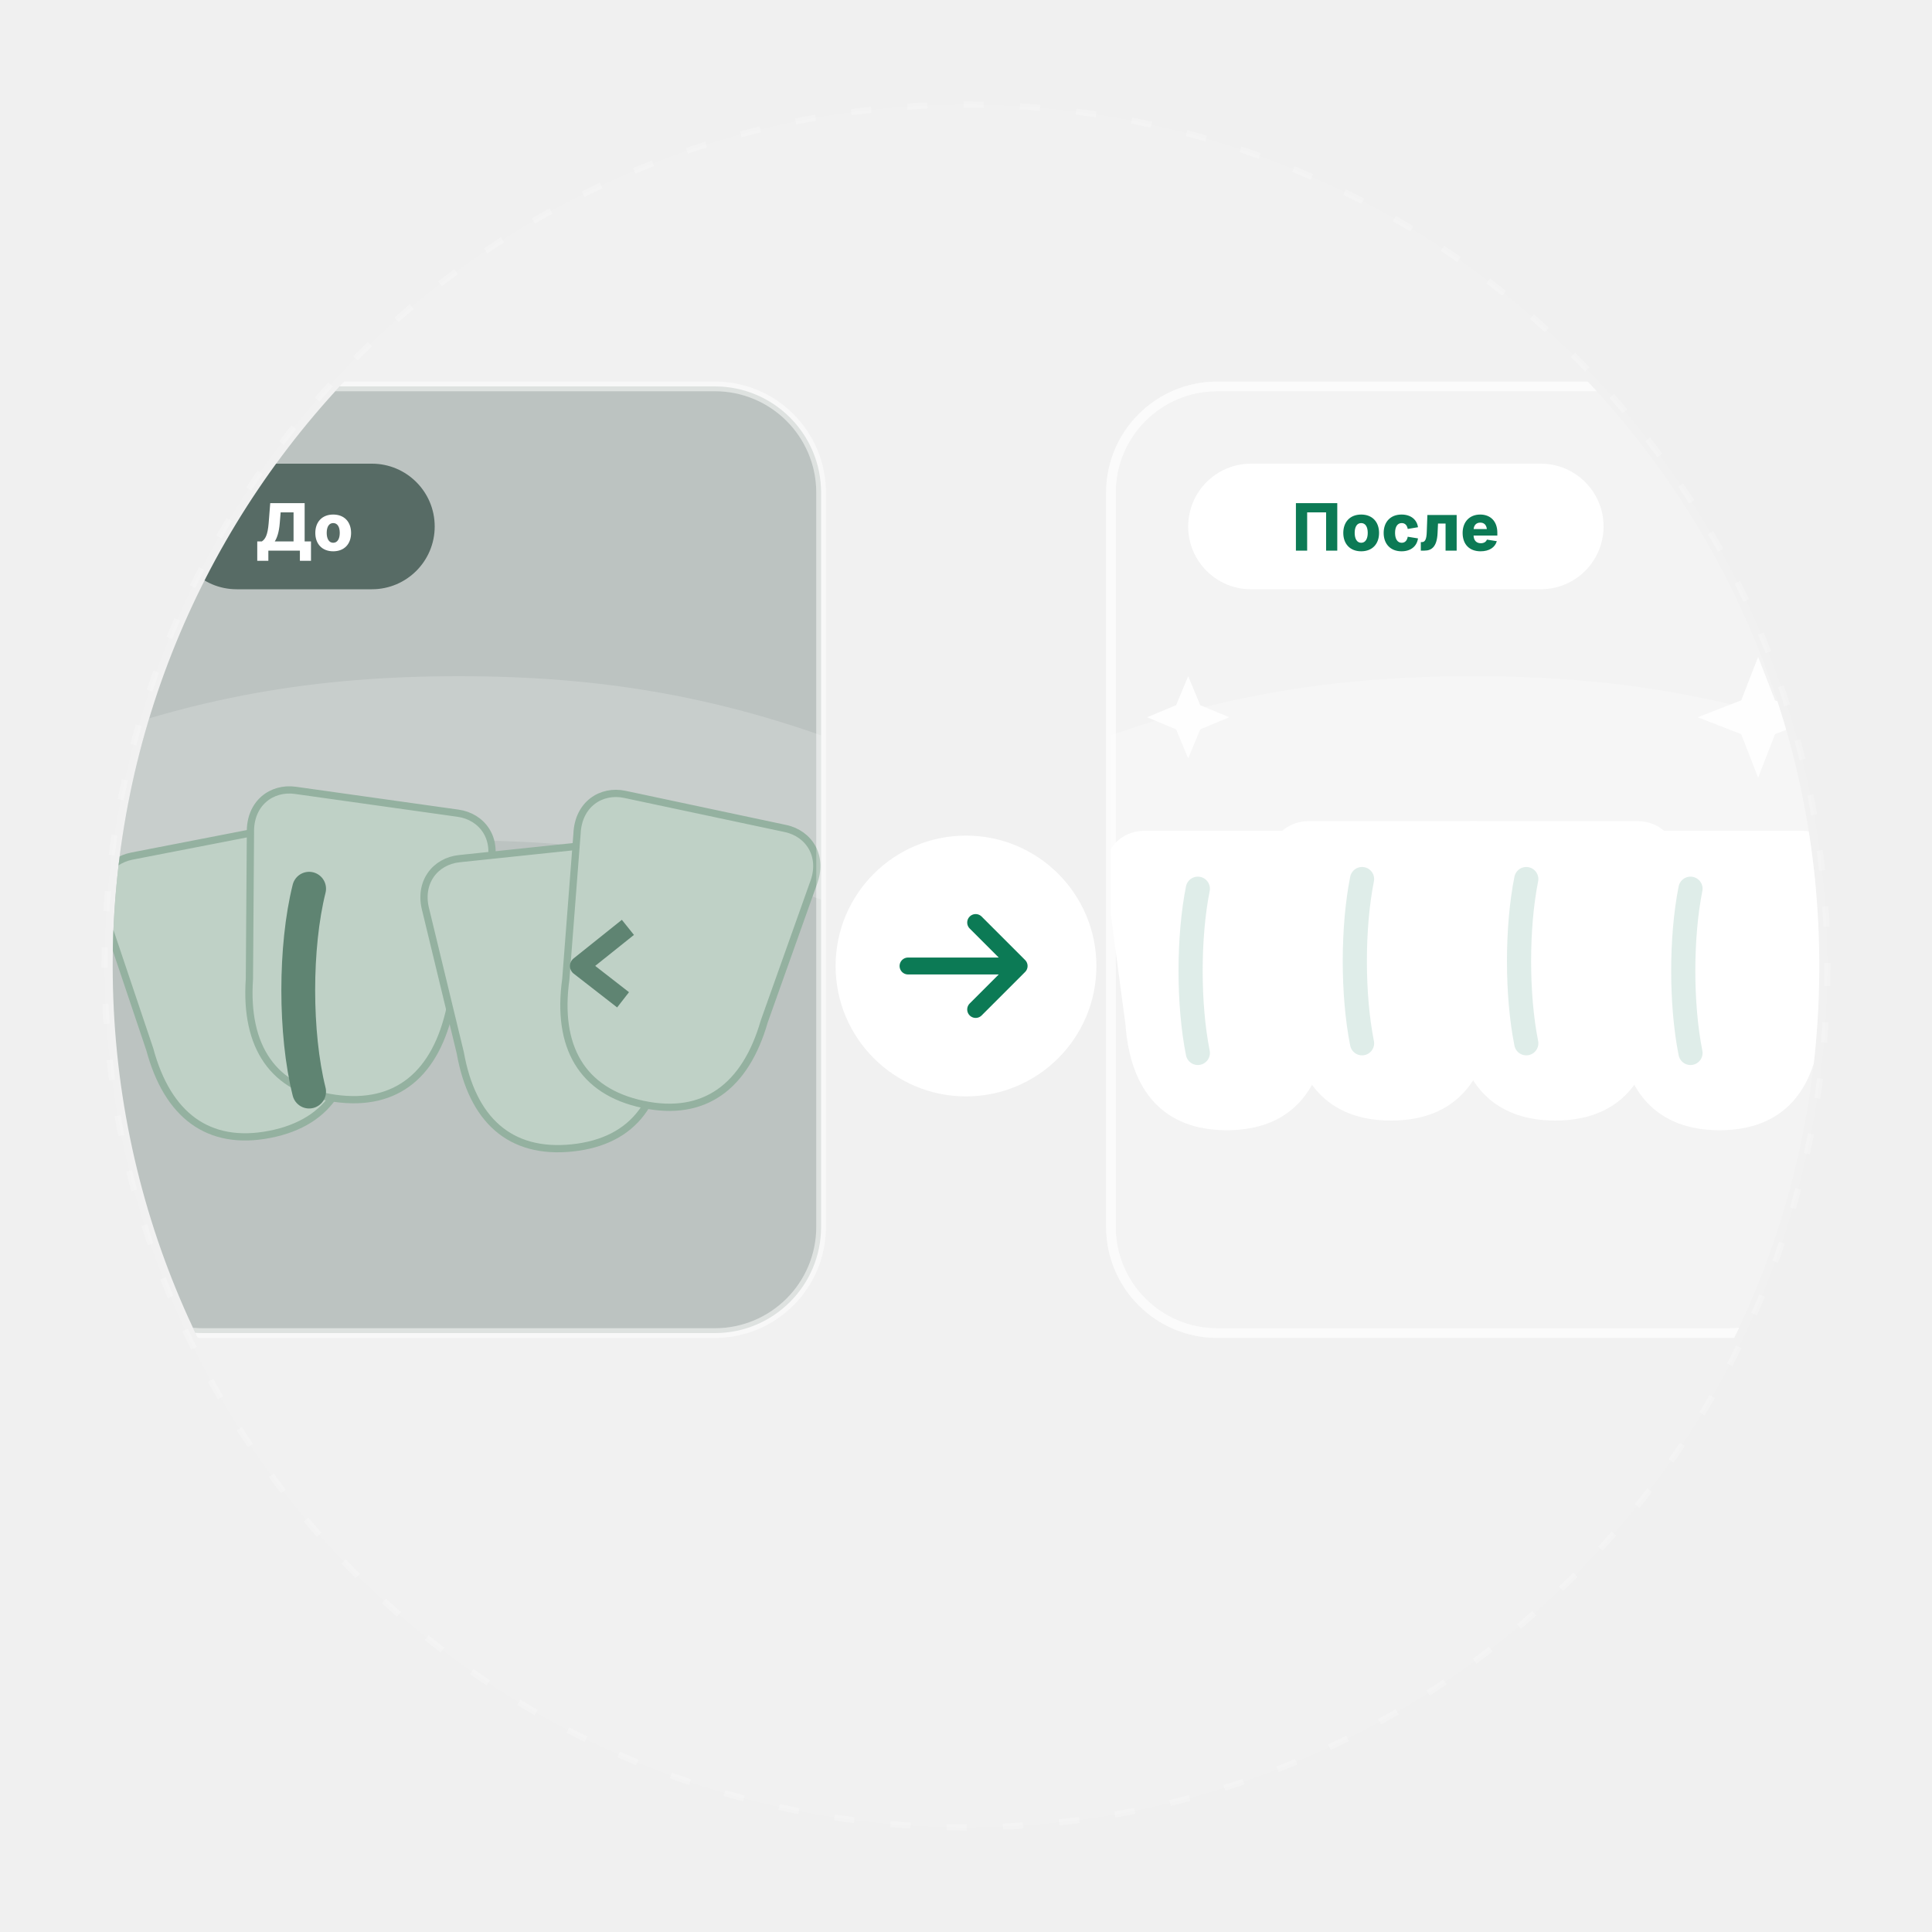
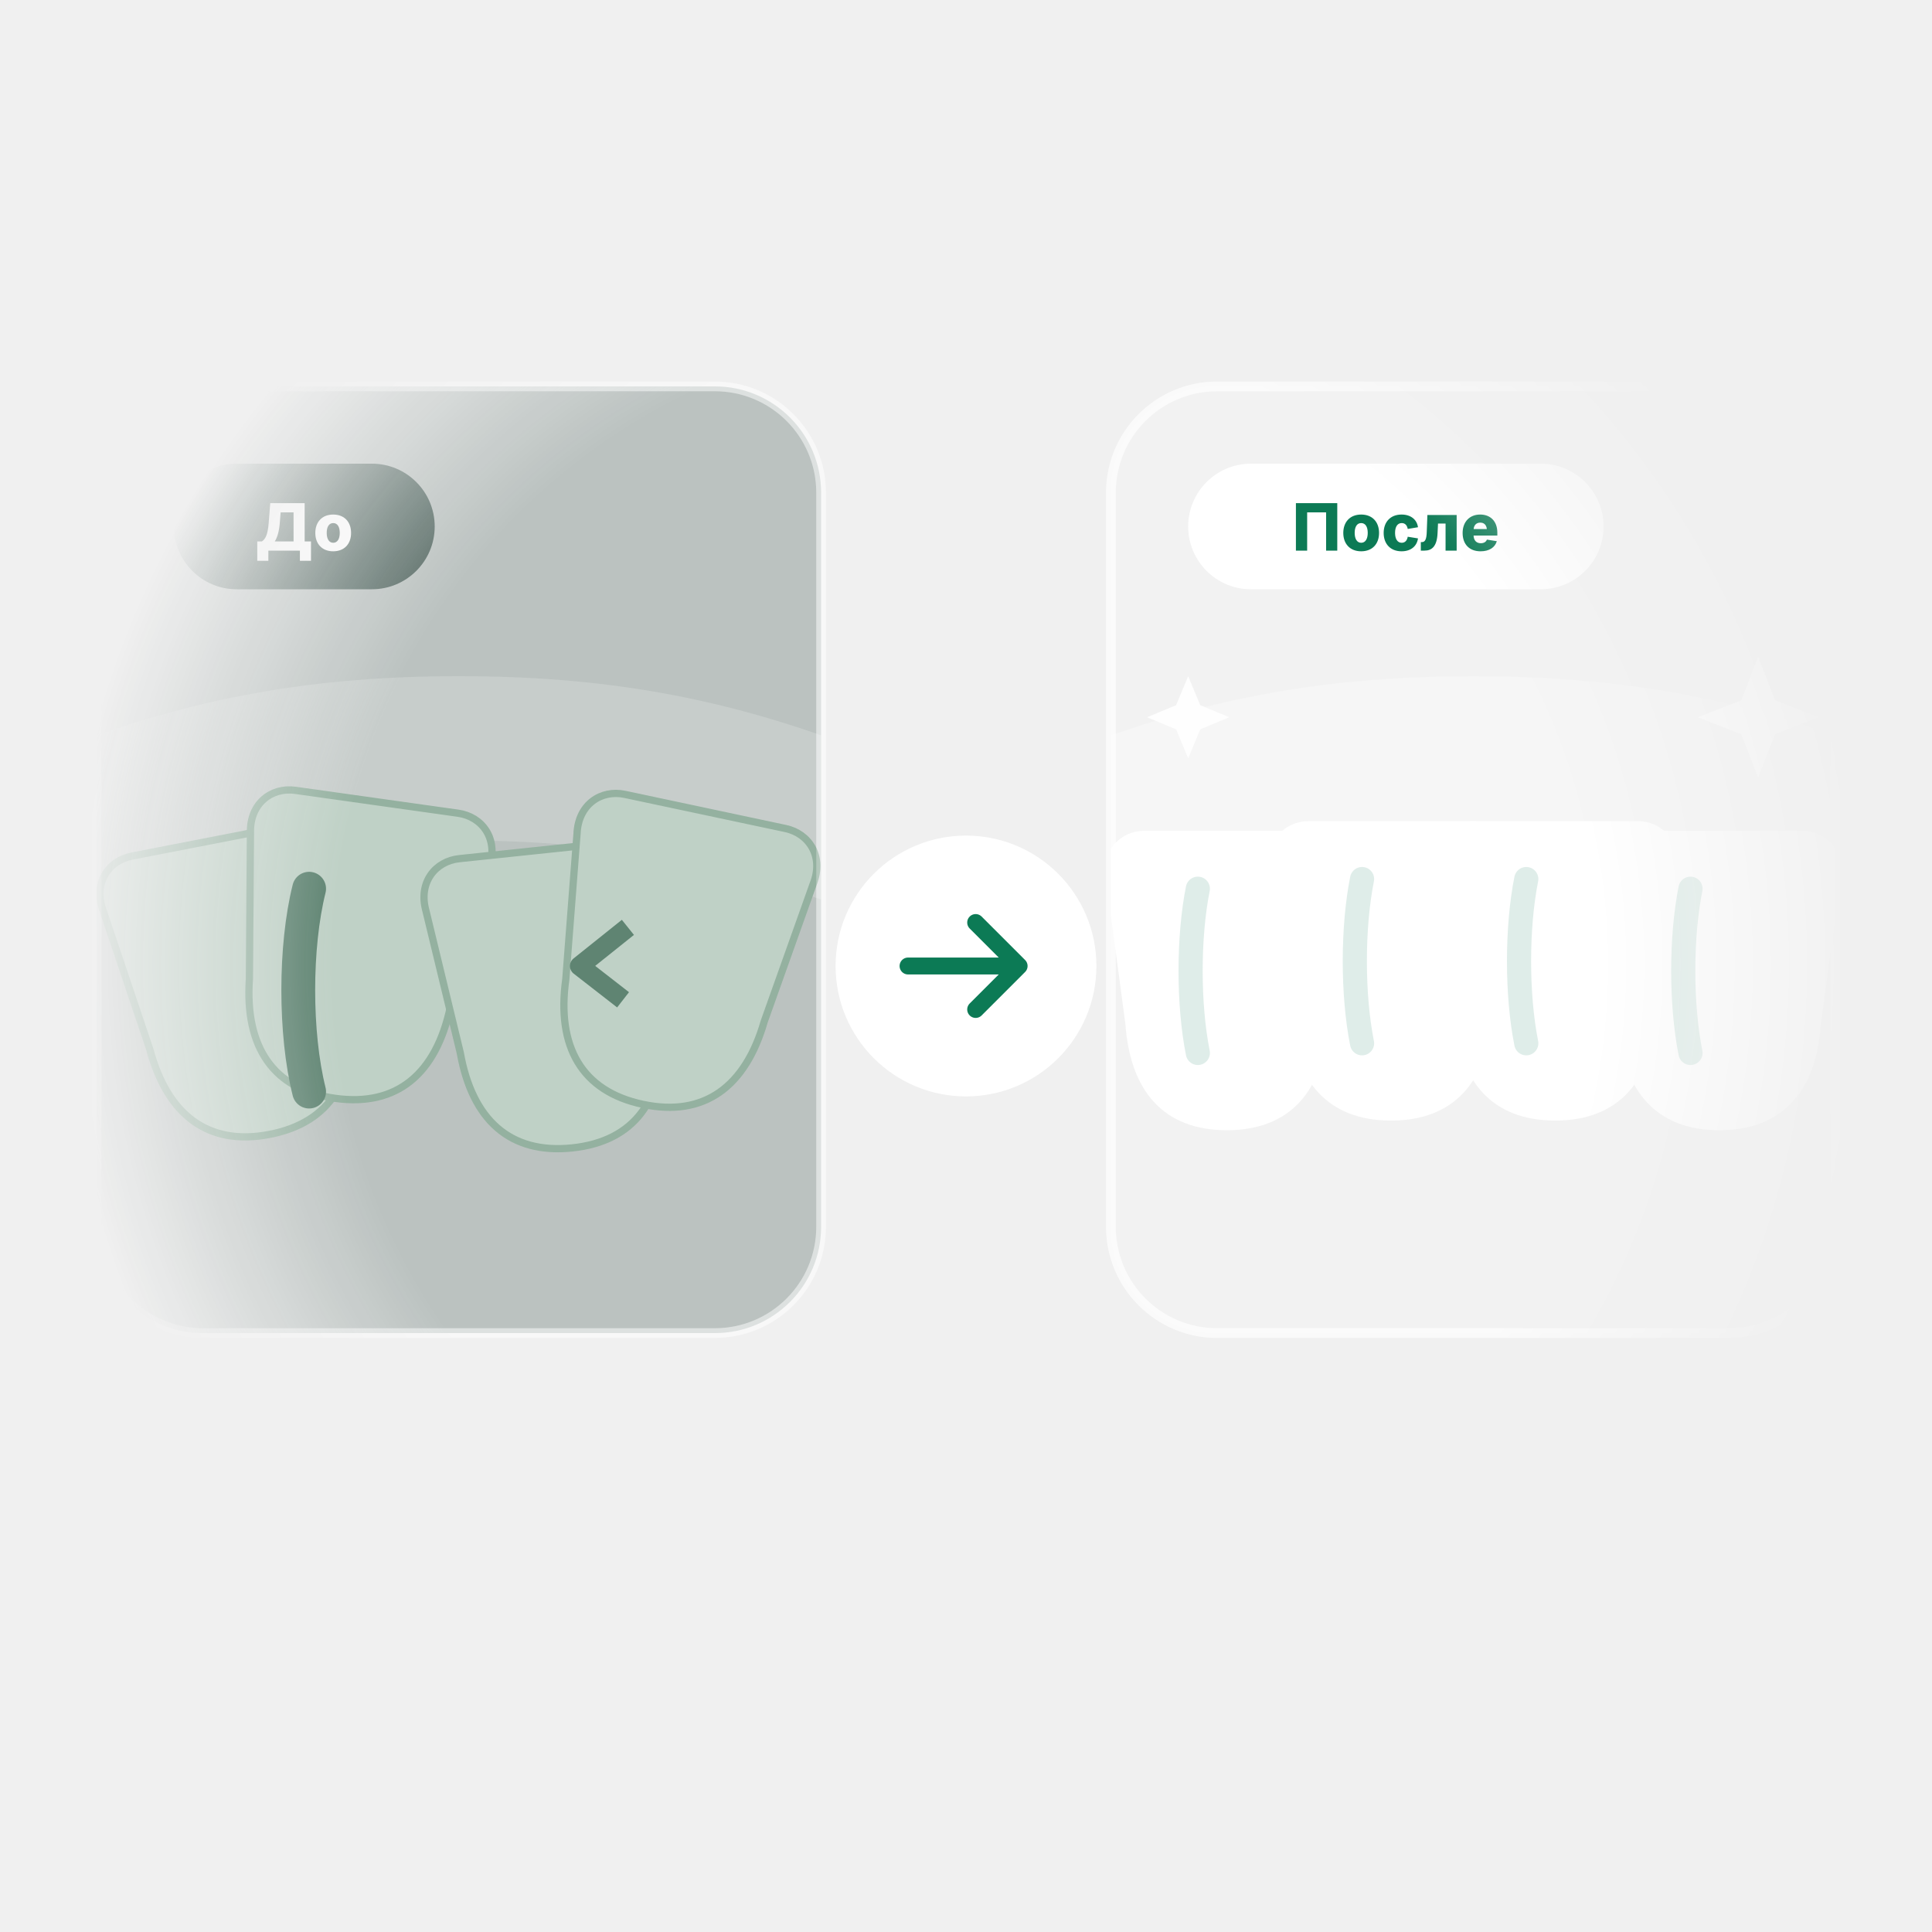
<svg xmlns="http://www.w3.org/2000/svg" viewBox="0 0 480 480" role="img" aria-label="Наши работы: сравнение улыбки до и после лечения">
  <defs>
    <clipPath id="wk-l">
      <rect x="60" y="120" width="150" height="196" rx="22" />
    </clipPath>
    <clipPath id="wk-r">
      <rect x="270" y="120" width="150" height="196" rx="22" />
    </clipPath>
    <g id="wk-t">
      <path d="M-17 0h34c5 0 9 4 8 10l-4 30c-1 14-8 22-21 22s-20-8-21-22l-4-30c-1-6 3-10 8-10z" />
    </g>
-     <clipPath id="fit">
-       <circle cx="240" cy="240" r="212" />
-     </clipPath>
+     <radialGradient id="fadeg">
+       <stop offset="0" stop-color="#fff" />
+       <stop offset=".70" stop-color="#fff" />
+       <stop offset="1" stop-color="#000" />
+     </radialGradient>
+     <mask id="fade">
+       <circle cx="240" cy="240" r="228" fill="url(#fadeg)" />
+     </mask>
  </defs>
-   <circle cx="240" cy="240" r="214" fill="#fff" opacity=".07" />
-   <g clip-path="url(#fit)">
+   <g mask="url(#fade)">
    <g transform="translate(240,240) scale(1.2) translate(-240,-240)">
      <g>
        <rect x="60" y="120" width="150" height="196" rx="22" fill="#04231A" fill-opacity=".22" stroke="#fff" stroke-opacity=".3" stroke-width="2" />
        <g clip-path="url(#wk-l)">
          <path d="M50 196c30-12 56-16 85-16s55 4 85 16v34c-30-12-56-16-85-16s-55 4-85 16z" fill="#fff" fill-opacity=".18" />
          <g fill="#BFD1C6" stroke="#94B1A0" stroke-width="1.5" stroke-linejoin="round">
            <g transform="translate(84,214) rotate(-11)">
              <use href="#wk-t" />
            </g>
            <g transform="translate(118,206) rotate(8)">
              <use href="#wk-t" />
            </g>
            <g transform="translate(152,216) rotate(-6)">
              <use href="#wk-t" />
            </g>
            <g transform="translate(186,208) rotate(12)">
              <use href="#wk-t" />
            </g>
          </g>
          <path d="M104 224c-3 12-3 30 0 42" stroke="#5F8472" stroke-width="7" stroke-linecap="round" fill="none" />
          <path d="M170 232l-10 8 9 7" fill="none" stroke="#5F8472" stroke-width="4" stroke-linejoin="round" />
        </g>
        <rect x="60" y="120" width="150" height="196" rx="22" fill="none" stroke="#fff" stroke-opacity=".3" stroke-width="2" />
        <g>
          <rect x="76" y="136" width="54" height="26" rx="13" fill="#04231A" fill-opacity=".55" />
          <text x="103" y="154" text-anchor="middle" fill="#fff" font-family="system-ui,-apple-system,'Segoe UI',sans-serif" font-size="13.5" font-weight="800">До</text>
        </g>
      </g>
      <g>
        <rect x="270" y="120" width="150" height="196" rx="22" fill="#fff" fill-opacity=".15" stroke="#fff" stroke-opacity=".45" stroke-width="2" />
        <g clip-path="url(#wk-r)">
          <path d="M260 196c30-12 56-16 85-16s55 4 85 16v34c-30-12-56-16-85-16s-55 4-85 16z" fill="#fff" fill-opacity=".26" />
          <g fill="#fff">
            <g transform="translate(294,212)">
              <use href="#wk-t" />
            </g>
            <g transform="translate(328,210)">
              <use href="#wk-t" />
            </g>
            <g transform="translate(362,210)">
              <use href="#wk-t" />
            </g>
            <g transform="translate(396,212)">
              <use href="#wk-t" />
            </g>
          </g>
          <g stroke="#0C7A55" stroke-opacity=".13" stroke-width="5" stroke-linecap="round" fill="none">
            <path d="M288 224c-2 10-2 24 0 34" />
            <path d="M322 222c-2 10-2 24 0 34" />
            <path d="M356 222c-2 10-2 24 0 34" />
            <path d="M390 224c-2 10-2 24 0 34" />
          </g>
        </g>
        <rect x="270" y="120" width="150" height="196" rx="22" fill="none" stroke="#fff" stroke-opacity=".45" stroke-width="2" />
        <g>
          <rect x="286" y="136" width="86" height="26" rx="13" fill="#fff" />
          <text x="329" y="154" text-anchor="middle" fill="#0C7A55" font-family="system-ui,-apple-system,'Segoe UI',sans-serif" font-size="13.5" font-weight="800">После</text>
        </g>
        <g fill="#fff" fill-opacity=".9">
          <path d="M404 176l3.5 9 9 3.5-9 3.5-3.5 9-3.5-9-9-3.5 9-3.5z" />
          <path d="M286 180l2.5 6 6 2.5-6 2.5-2.5 6-2.5-6-6-2.5 6-2.5z" />
        </g>
      </g>
      <g>
        <circle cx="240" cy="240" r="27" fill="#fff" />
        <path d="M228 240h22m-8-9 9 9-9 9" fill="none" stroke="#0C7A55" stroke-width="3.5" stroke-linecap="round" stroke-linejoin="round" />
      </g>
    </g>
  </g>
-   <circle cx="240" cy="240" r="214" fill="none" stroke="#fff" stroke-opacity=".22" stroke-width="1.5" stroke-dasharray="5 9" />
</svg>
